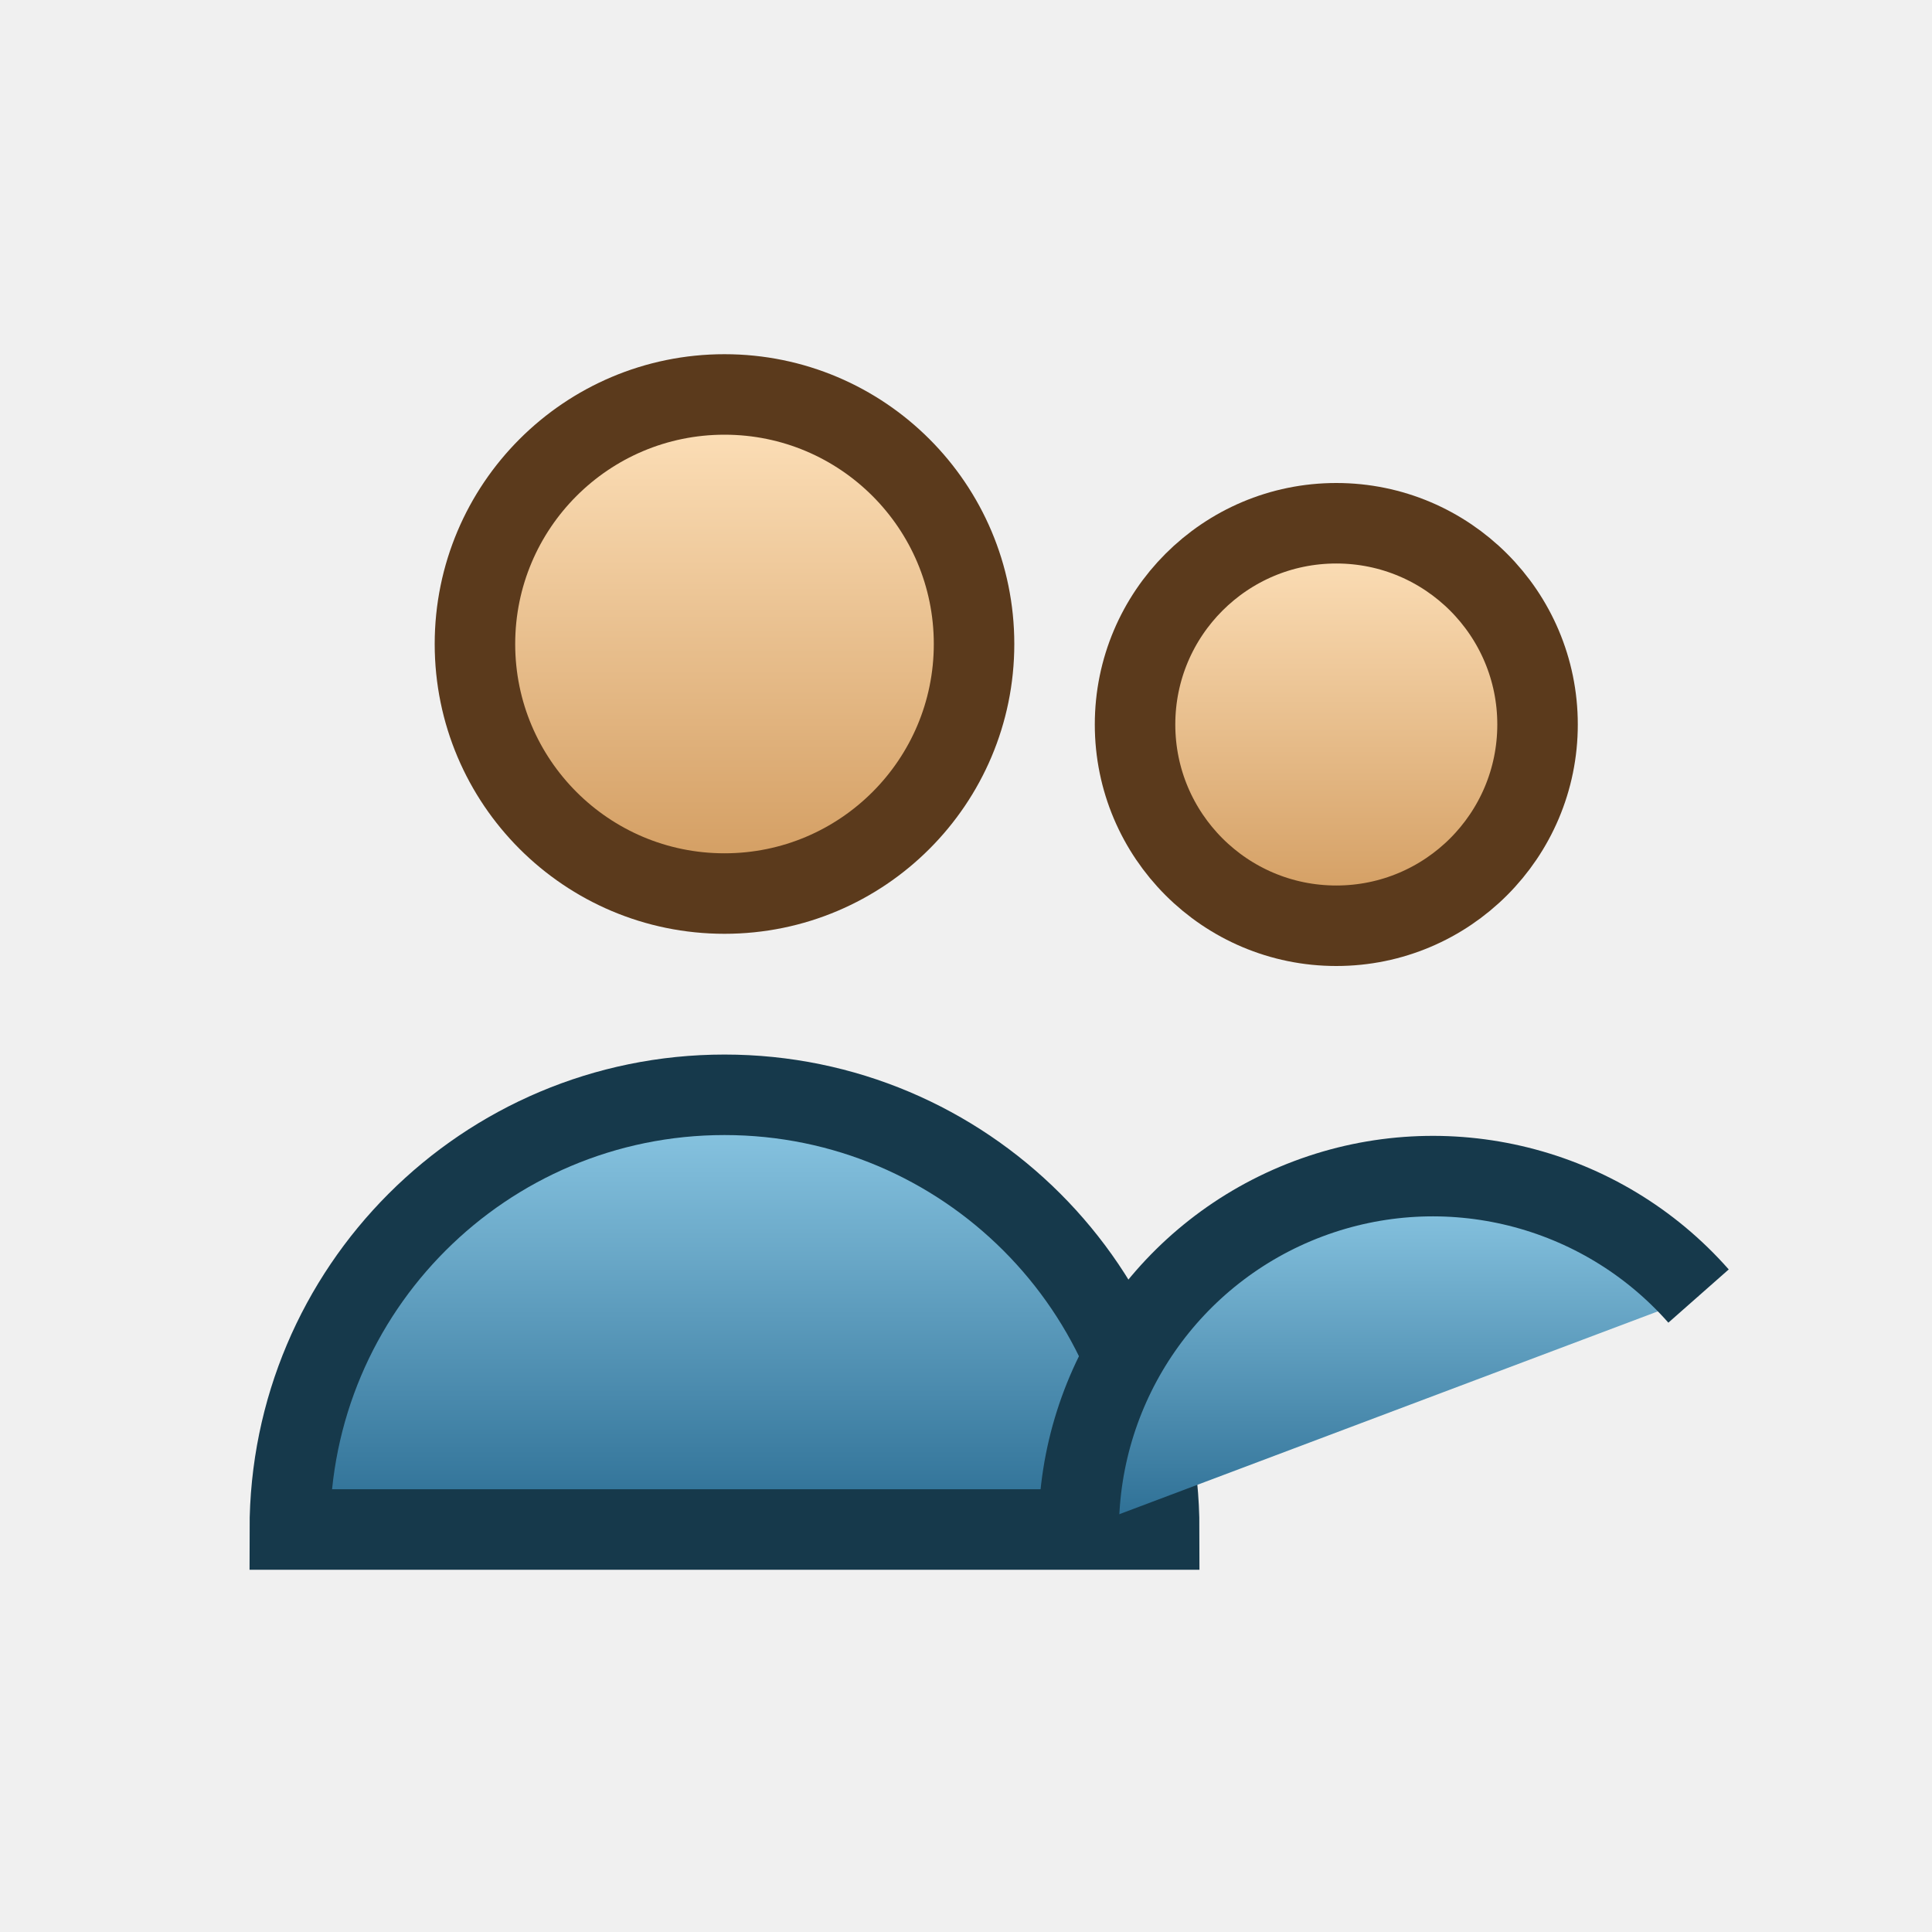
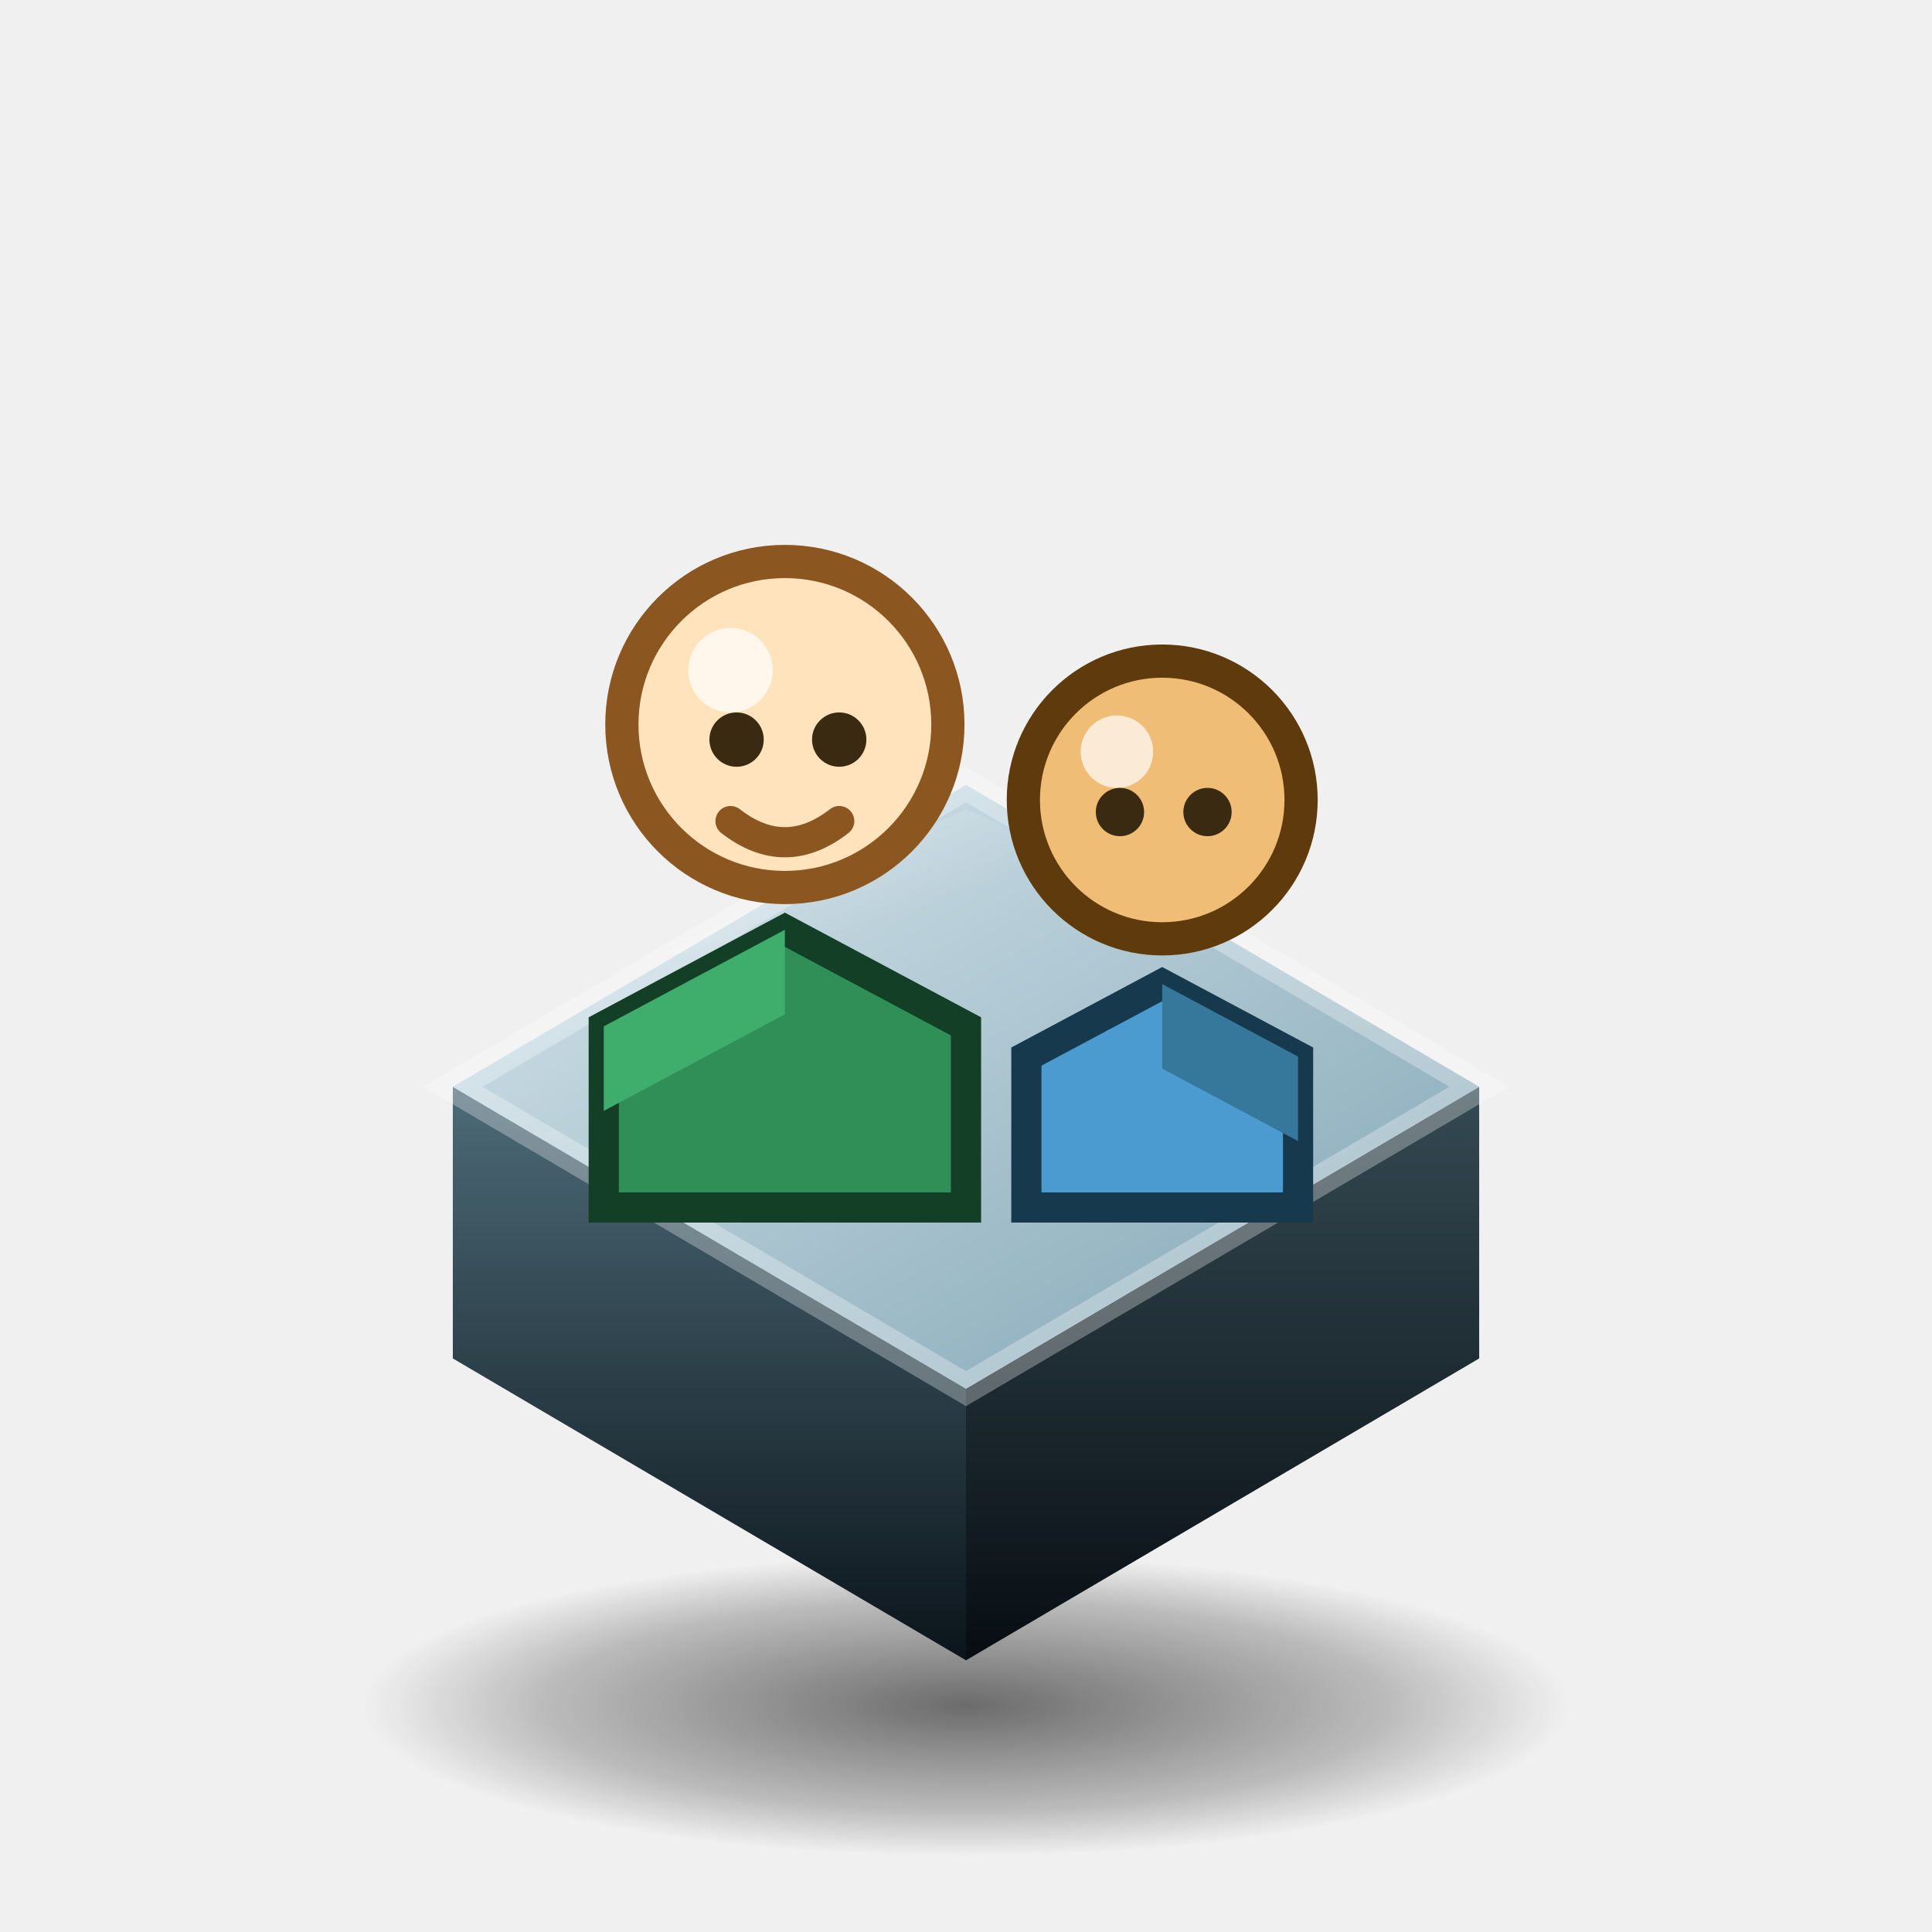
- <svg xmlns="http://www.w3.org/2000/svg" viewBox="0 0 24 24">
+ <svg xmlns="http://www.w3.org/2000/svg" viewBox="0 0 64 64">
  <defs>
-     <linearGradient id="peeps-skin" x1="0" y1="0" x2="0" y2="1">
-       <stop offset="0" stop-color="#ffe3bd" />
-       <stop offset="1" stop-color="#d19a5d" />
+     <linearGradient id="peeps-top" x1="0" y1="0" x2="1" y2="1">
+       <stop offset="0" stop-color="#d9e8ee" />
+       <stop offset="1" stop-color="#7fa3b3" />
    </linearGradient>
-     <linearGradient id="peeps-shirt" x1="0" y1="0" x2="0" y2="1">
-       <stop offset="0" stop-color="#8ecae6" />
-       <stop offset="1" stop-color="#2b6d93" />
+     <linearGradient id="peeps-left" x1="0" y1="0" x2="0" y2="1">
+       <stop offset="0" stop-color="#4d6b78" />
+       <stop offset="1" stop-color="#0b141b" />
+     </linearGradient>
+     <linearGradient id="peeps-right" x1="0" y1="0" x2="0" y2="1">
+       <stop offset="0" stop-color="#354a53" />
+       <stop offset="1" stop-color="#070d12" />
+     </linearGradient>
+     <radialGradient id="peeps-shadow" cx=".5" cy=".5" r=".5">
+       <stop offset="0" stop-color="#000" stop-opacity=".55" />
+       <stop offset=".7" stop-color="#000" stop-opacity=".22" />
+       <stop offset="1" stop-color="#000" stop-opacity="0" />
+     </radialGradient>
+     <linearGradient id="peeps-sheen" x1="0" y1="0" x2="1" y2="1">
+       <stop offset="0" stop-color="#fff" stop-opacity=".55" />
+       <stop offset=".45" stop-color="#fff" stop-opacity="0" />
    </linearGradient>
  </defs>
-   <circle cx="9" cy="8" r="3.1" fill="url(#peeps-skin)" stroke="#5b3a1c" stroke-width="1" />
-   <path d="M3.6 19a5.4 5.4 0 0 1 10.8 0z" fill="url(#peeps-shirt)" stroke="#16394b" stroke-width="1" />
-   <circle cx="16.6" cy="9" r="2.5" fill="url(#peeps-skin)" stroke="#5b3a1c" stroke-width="1" />
-   <path d="M13.4 19a4.4 4.4 0 0 1 7.7-2.9" fill="url(#peeps-shirt)" stroke="#16394b" stroke-width="1" />
+   <ellipse cx="32" cy="56.5" rx="20" ry="5" fill="url(#peeps-shadow)" />
+   <polygon points="15,36 32,46 32,55 15,45" fill="url(#peeps-left)" />
+   <polygon points="32,46 49,36 49,45 32,55" fill="url(#peeps-right)" />
+   <polygon points="32,26 49,36 32,46 15,36" fill="url(#peeps-top)" />
+   <polygon points="32,26 49,36 32,46 15,36" fill="none" stroke="#ffffff" stroke-opacity=".3" stroke-width="1" />
+   <polygon points="22,31.5 32,26.8 42,31.5 32,33.6" fill="url(#peeps-sheen)" opacity=".55" />
+   <g>
+     <polygon points="20,34 26,30.8 32,34 32,40 20,40" fill="#2f8f57" stroke="#123f26" stroke-width="1" />
+     <polygon points="20,34 26,30.8 26,33.6 20,36.8" fill="#3fae6c" />
+     <circle cx="26" cy="24" r="5.4" fill="#ffe3bd" stroke="#8b5620" stroke-width="1.1" />
+     <circle cx="24.2" cy="22.2" r="1.4" fill="#fff" opacity=".7" />
+     <circle cx="24.4" cy="24.5" r=".9" fill="#3a2a12" />
+     <circle cx="27.8" cy="24.5" r=".9" fill="#3a2a12" />
+     <path d="M24.2 27.2q1.8 1.4 3.6 0" stroke="#8b5620" stroke-width="1" fill="none" stroke-linecap="round" />
+     <polygon points="34,35 38.5,32.6 43,35 43,40 34,40" fill="#4c9bd0" stroke="#17394d" stroke-width="1" />
+     <polygon points="43,35 38.5,32.6 38.5,35.4 43,37.8" fill="#35789b" />
+     <circle cx="38.5" cy="26.5" r="4.6" fill="#f0bd76" stroke="#5f3a0c" stroke-width="1.1" />
+     <circle cx="37" cy="24.9" r="1.2" fill="#fff" opacity=".7" />
+     <circle cx="37.1" cy="26.9" r=".8" fill="#3a2a12" />
+     <circle cx="40" cy="26.9" r=".8" fill="#3a2a12" />
+   </g>
</svg>
